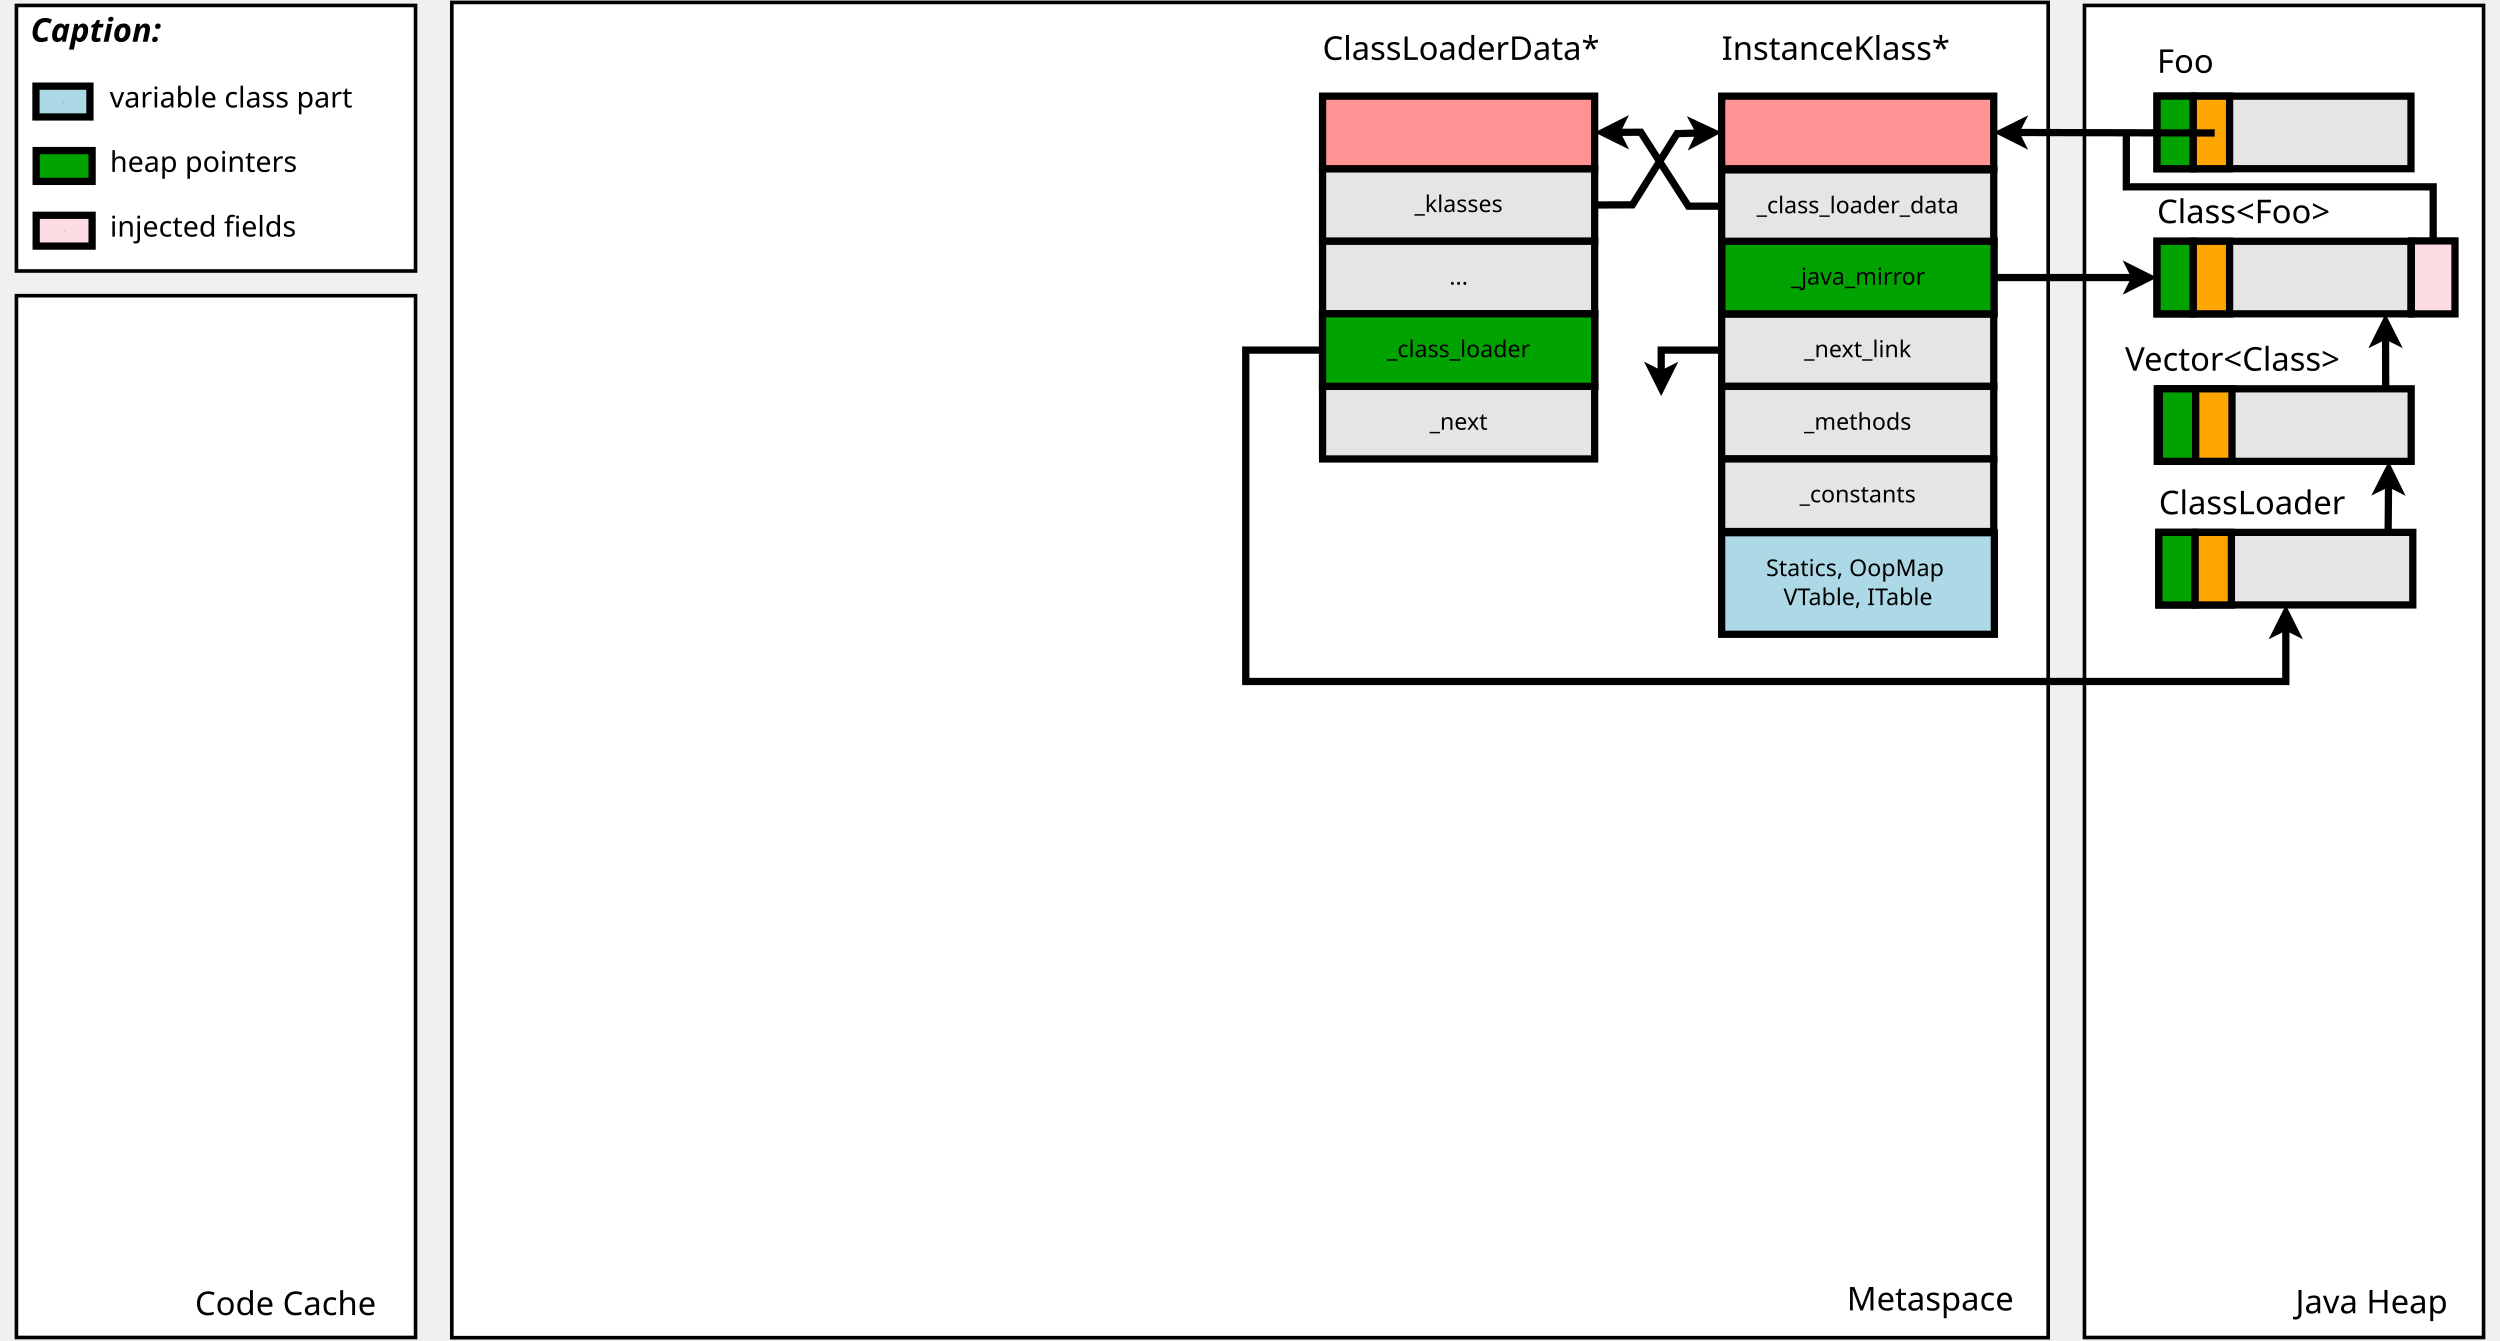
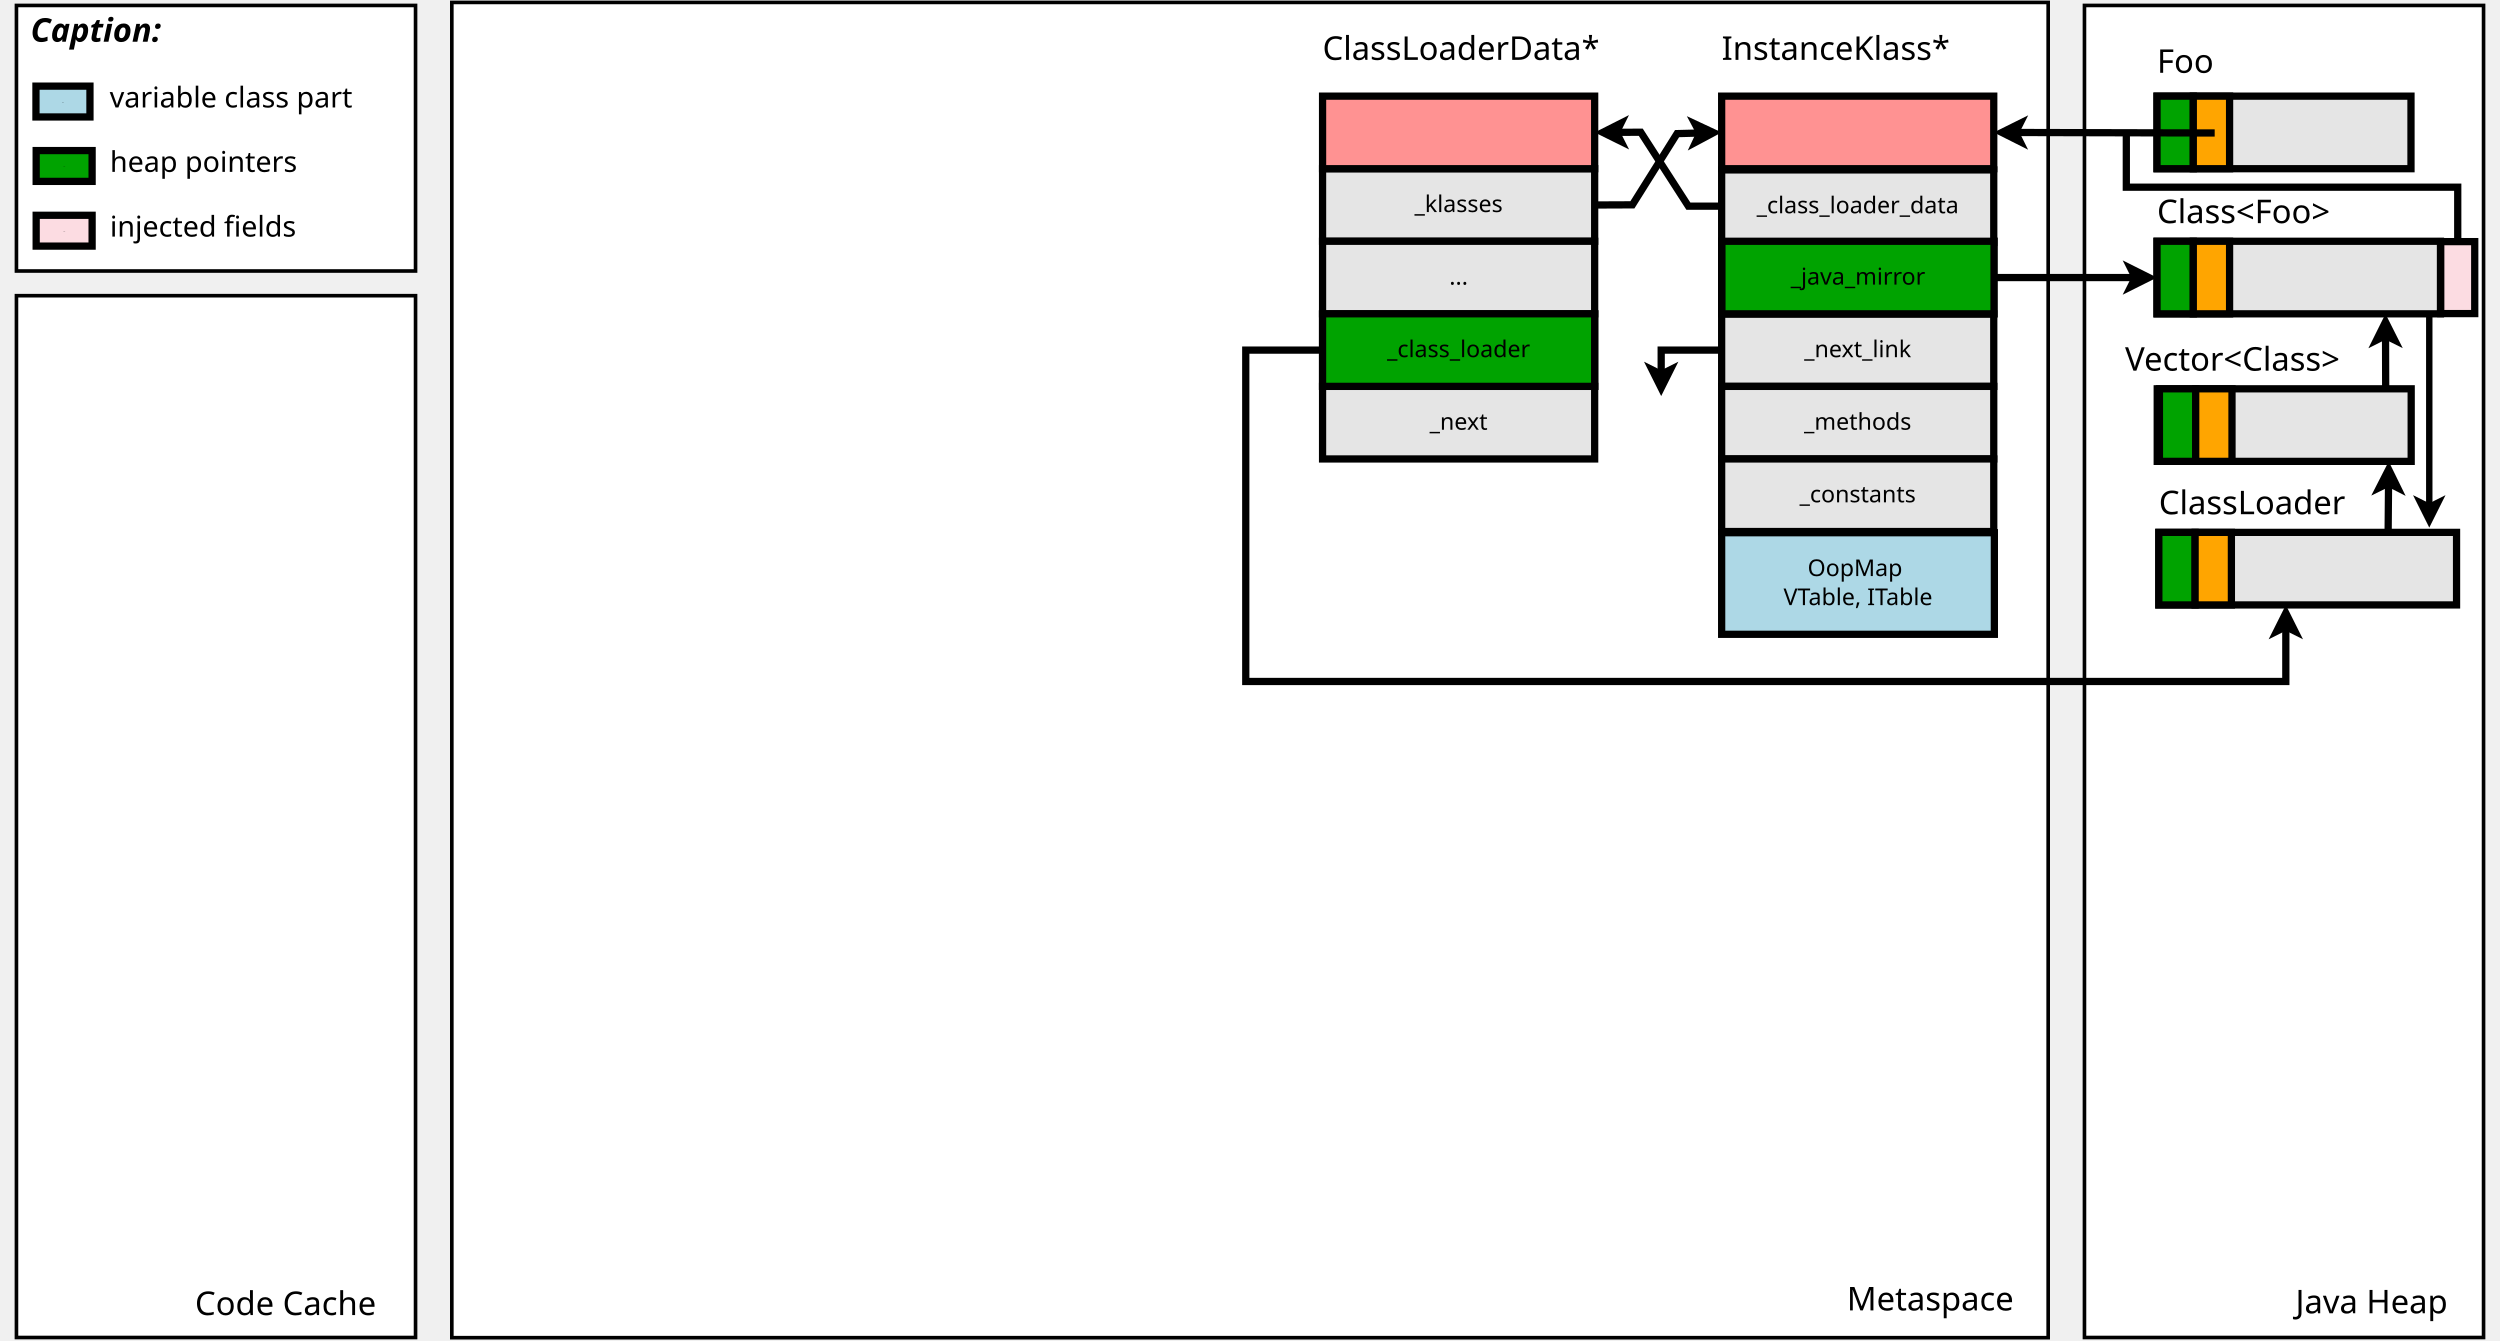
<svg xmlns="http://www.w3.org/2000/svg" width="69cm" height="37cm" viewBox="-181 -33 1362 739">
  <text font-size="12.8" style="fill: #000000;text-anchor:start;font-family:sans-serif;font-style:normal;font-weight:normal" x="-50" y="280">
    <tspan x="-50" y="280" />
  </text>
  <text font-size="12.8" style="fill: #000000;text-anchor:start;font-family:sans-serif;font-style:normal;font-weight:normal" x="-70" y="417.154">
    <tspan x="-70" y="417.154" />
  </text>
  <g>
    <rect style="fill: #ffffff" x="60" y="-31.662" width="880" height="736.067" />
    <rect style="fill: none; fill-opacity:0; stroke-width: 2; stroke: #000000" x="60" y="-31.662" width="880" height="736.067" />
  </g>
  <text font-size="18.062" style="fill: #000000;text-anchor:start;font-family:sans-serif;font-style:normal;font-weight:normal" x="829.03" y="689.372">
    <tspan x="829.03" y="689.372">Metaspace</tspan>
  </text>
  <g>
    <rect style="fill: #ffffff" x="-180" y="130" width="220" height="574.306" />
    <rect style="fill: none; fill-opacity:0; stroke-width: 2; stroke: #000000" x="-180" y="130" width="220" height="574.306" />
    <text font-size="12.8" style="fill: #000000;text-anchor:middle;font-family:sans-serif;font-style:normal;font-weight:normal" x="-70" y="421.053">
      <tspan x="-70" y="421.053" />
    </text>
  </g>
  <text font-size="18.062" style="fill: #000000;text-anchor:start;font-family:sans-serif;font-style:normal;font-weight:normal" x="-81.586" y="691.922">
    <tspan x="-81.586" y="691.922">Code Cache</tspan>
  </text>
  <g>
    <rect style="fill: #ffffff" x="960" y="-30" width="220" height="734.306" />
    <rect style="fill: none; fill-opacity:0; stroke-width: 2; stroke: #000000" x="960" y="-30" width="220" height="734.306" />
  </g>
  <text font-size="18.062" style="fill: #000000;text-anchor:start;font-family:sans-serif;font-style:normal;font-weight:normal" x="1076.35" y="690.958">
    <tspan x="1076.35" y="690.958">Java Heap</tspan>
  </text>
  <g>
    <rect style="fill: #ffffff" x="-180" y="-30" width="220" height="146.389" />
    <rect style="fill: none; fill-opacity:0; stroke-width: 2; stroke: #000000" x="-180" y="-30" width="220" height="146.389" />
    <text font-size="12.8" style="fill: #000000;text-anchor:middle;font-family:sans-serif;font-style:normal;font-weight:normal" x="-70" y="47.094">
      <tspan x="-70" y="47.094" />
    </text>
  </g>
  <g>
    <text font-size="18.062" style="fill: #000000;text-anchor:start;font-family:sans-serif;font-style:normal;font-weight:normal" x="1000" y="7.144">
      <tspan x="1000" y="7.144">Foo</tspan>
    </text>
    <g>
      <g>
        <rect style="fill: #e5e5e5" x="1000" y="20" width="140" height="40" />
        <rect style="fill: none; fill-opacity:0; stroke-width: 4; stroke: #000000" x="1000" y="20" width="140" height="40" />
        <text font-size="12.8" style="fill: #000000;text-anchor:middle;font-family:sans-serif;font-style:normal;font-weight:normal" x="1070" y="43.9">
          <tspan x="1070" y="43.9" />
        </text>
      </g>
      <g>
        <rect style="fill: #00a300" x="1000" y="20" width="20" height="40" />
        <rect style="fill: none; fill-opacity:0; stroke-width: 4; stroke: #000000" x="1000" y="20" width="20" height="40" />
        <text font-size="12.8" style="fill: #000000;text-anchor:middle;font-family:sans-serif;font-style:normal;font-weight:normal" x="1010" y="43.9">
          <tspan x="1010" y="43.9" />
        </text>
      </g>
      <g>
        <rect style="fill: #ffa500" x="1020" y="20" width="20" height="40" />
        <rect style="fill: none; fill-opacity:0; stroke-width: 4; stroke: #000000" x="1020" y="20" width="20" height="40" />
        <text font-size="12.8" style="fill: #000000;text-anchor:middle;font-family:sans-serif;font-style:normal;font-weight:normal" x="1030" y="43.9">
          <tspan x="1030" y="43.9" />
        </text>
      </g>
    </g>
  </g>
  <g>
    <rect style="fill: #e5e5e5" x="760" y="140" width="150" height="40" />
    <rect style="fill: none; fill-opacity:0; stroke-width: 4; stroke: #000000" x="760" y="140" width="150" height="40" />
    <text font-size="12.8" style="fill: #000000;text-anchor:middle;font-family:sans-serif;font-style:normal;font-weight:normal" x="835" y="163.9">
      <tspan x="835" y="163.9">_next_link</tspan>
    </text>
  </g>
  <g>
    <rect style="fill: #ff9292" x="760" y="20" width="150" height="40" />
    <rect style="fill: none; fill-opacity:0; stroke-width: 4; stroke: #000000" x="760" y="20" width="150" height="40" />
    <text font-size="12.8" style="fill: #000000;text-anchor:middle;font-family:sans-serif;font-style:normal;font-weight:normal" x="835" y="43.9">
      <tspan x="835" y="43.9" />
    </text>
  </g>
  <g>
    <rect style="fill: #e5e5e5" x="760" y="180" width="150" height="40" />
    <rect style="fill: none; fill-opacity:0; stroke-width: 4; stroke: #000000" x="760" y="180" width="150" height="40" />
    <text font-size="12.8" style="fill: #000000;text-anchor:middle;font-family:sans-serif;font-style:normal;font-weight:normal" x="835" y="203.9">
      <tspan x="835" y="203.9">_methods</tspan>
    </text>
  </g>
  <g>
    <rect style="fill: #e5e5e5" x="760" y="220" width="150" height="40" />
    <rect style="fill: none; fill-opacity:0; stroke-width: 4; stroke: #000000" x="760" y="220" width="150" height="40" />
    <text font-size="12.8" style="fill: #000000;text-anchor:middle;font-family:sans-serif;font-style:normal;font-weight:normal" x="835" y="243.9">
      <tspan x="835" y="243.9">_constants</tspan>
    </text>
  </g>
  <g>
    <rect style="fill: #e5e5e5" x="760" y="100" width="150" height="40" />
    <rect style="fill: none; fill-opacity:0; stroke-width: 4; stroke: #000000" x="760" y="100" width="150" height="40" />
    <text font-size="12.8" style="fill: #000000;text-anchor:middle;font-family:sans-serif;font-style:normal;font-weight:normal" x="835" y="123.9">
      <tspan x="835" y="123.9">_java_mirror</tspan>
    </text>
  </g>
  <text font-size="18.062" style="fill: #000000;text-anchor:start;font-family:sans-serif;font-style:normal;font-weight:normal" x="760" y="0">
    <tspan x="760" y="0">InstanceKlass*</tspan>
  </text>
  <text font-size="12.8" style="fill: #000000;text-anchor:start;font-family:sans-serif;font-style:normal;font-weight:normal" x="835" y="160">
    <tspan x="835" y="160" />
  </text>
  <g>
    <rect style="fill: #e5e5e5" x="760" y="60.667" width="150" height="40" />
    <rect style="fill: none; fill-opacity:0; stroke-width: 4; stroke: #000000" x="760" y="60.667" width="150" height="40" />
    <text font-size="12.8" style="fill: #000000;text-anchor:middle;font-family:sans-serif;font-style:normal;font-weight:normal" x="835" y="84.567">
      <tspan x="835" y="84.567">_class_loader_data</tspan>
    </text>
  </g>
  <g>
    <line style="fill: none; fill-opacity:0; stroke-width: 4; stroke: #000000" x1="1031.79" y1="40.314" x2="921.972" y2="40.031" />
    <polygon style="fill: #000000" points="914.472,40.011 924.485,35.037 921.972,40.031 924.459,45.037 " />
    <polygon style="fill: none; fill-opacity:0; stroke-width: 4; stroke: #000000" points="914.472,40.011 924.485,35.037 921.972,40.031 924.459,45.037 " />
  </g>
  <g>
    <rect style="fill: #add8e6" x="760" y="260.666" width="150.333" height="56" />
    <rect style="fill: none; fill-opacity:0; stroke-width: 4; stroke: #000000" x="760" y="260.666" width="150.333" height="56" />
    <text font-size="12.8" style="fill: #000000;text-anchor:middle;font-family:sans-serif;font-style:normal;font-weight:normal" x="835.167" y="284.566">
-       <tspan x="835.167" y="284.566">Statics, OopMap</tspan>
+       <tspan x="835.167" y="284.566">OopMap</tspan>
      <tspan x="835.167" y="300.566">VTable, ITable</tspan>
    </text>
  </g>
  <g>
    <text font-size="18.062" style="fill: #000000;text-anchor:start;font-family:sans-serif;font-style:italic;font-weight:700" x="-172.205" y="-10">
      <tspan x="-172.205" y="-10">Caption:</tspan>
    </text>
    <g>
      <g>
        <rect style="fill: #add8e6" x="-169.247" y="14.481" width="29.771" height="16.997" />
        <rect style="fill: none; fill-opacity:0; stroke-width: 4; stroke: #000000" x="-169.247" y="14.481" width="29.771" height="16.997" />
        <text font-size="1.6" style="fill: #000000;text-anchor:middle;font-family:sans-serif;font-style:normal;font-weight:normal" x="-154.361" y="23.48">
          <tspan x="-154.361" y="23.48">...</tspan>
        </text>
      </g>
      <text font-size="15.804" style="fill: #000000;text-anchor:start;font-family:sans-serif;font-style:normal;font-weight:normal" x="-128.587" y="26.238">
        <tspan x="-128.587" y="26.238">variable class part</tspan>
      </text>
      <text font-size="12.8" style="fill: #000000;text-anchor:start;font-family:sans-serif;font-style:normal;font-weight:normal" x="-102.383" y="14.447">
        <tspan x="-102.383" y="14.447" />
      </text>
    </g>
  </g>
  <g>
-     <g>
-       <g>
-         <rect style="fill: #e5e5e5" x="1000" y="100" width="140" height="40" />
-         <rect style="fill: none; fill-opacity:0; stroke-width: 4; stroke: #000000" x="1000" y="100" width="140" height="40" />
-         <text font-size="12.8" style="fill: #000000;text-anchor:middle;font-family:sans-serif;font-style:normal;font-weight:normal" x="1070" y="123.9">
-           <tspan x="1070" y="123.9" />
-         </text>
-       </g>
-       <g>
-         <rect style="fill: #00a300" x="1000" y="100" width="20" height="40" />
-         <rect style="fill: none; fill-opacity:0; stroke-width: 4; stroke: #000000" x="1000" y="100" width="20" height="40" />
-         <text font-size="12.8" style="fill: #000000;text-anchor:middle;font-family:sans-serif;font-style:normal;font-weight:normal" x="1010" y="123.9">
-           <tspan x="1010" y="123.9" />
-         </text>
-       </g>
-       <g>
-         <rect style="fill: #ffa500" x="1020" y="100" width="20" height="40" />
-         <rect style="fill: none; fill-opacity:0; stroke-width: 4; stroke: #000000" x="1020" y="100" width="20" height="40" />
-         <text font-size="12.8" style="fill: #000000;text-anchor:middle;font-family:sans-serif;font-style:normal;font-weight:normal" x="1030" y="123.9">
-           <tspan x="1030" y="123.9" />
-         </text>
-       </g>
-     </g>
-     <text font-size="18.062" style="fill: #000000;text-anchor:start;font-family:sans-serif;font-style:normal;font-weight:normal" x="1000" y="90">
-       <tspan x="1000" y="90">Class&lt;Foo&gt;</tspan>
-     </text>
-   </g>
+     <rect style="fill: #e5e5e5" x="1000" y="100" width="156.25" height="40" />
+     <rect style="fill: none; fill-opacity:0; stroke-width: 4; stroke: #000000" x="1000" y="100" width="156.25" height="40" />
+     <text font-size="12.8" style="fill: #000000;text-anchor:middle;font-family:sans-serif;font-style:normal;font-weight:normal" x="1078.13" y="123.9">
+       <tspan x="1078.13" y="123.9" />
+     </text>
+   </g>
+   <g>
+     <rect style="fill: #00a300" x="1000" y="100" width="20" height="40" />
+     <rect style="fill: none; fill-opacity:0; stroke-width: 4; stroke: #000000" x="1000" y="100" width="20" height="40" />
+     <text font-size="12.8" style="fill: #000000;text-anchor:middle;font-family:sans-serif;font-style:normal;font-weight:normal" x="1010" y="123.9">
+       <tspan x="1010" y="123.9" />
+     </text>
+   </g>
+   <g>
+     <rect style="fill: #ffa500" x="1020" y="100" width="20" height="40" />
+     <rect style="fill: none; fill-opacity:0; stroke-width: 4; stroke: #000000" x="1020" y="100" width="20" height="40" />
+     <text font-size="12.8" style="fill: #000000;text-anchor:middle;font-family:sans-serif;font-style:normal;font-weight:normal" x="1030" y="123.9">
+       <tspan x="1030" y="123.9" />
+     </text>
+   </g>
+   <text font-size="18.062" style="fill: #000000;text-anchor:start;font-family:sans-serif;font-style:normal;font-weight:normal" x="1000" y="90">
+     <tspan x="1000" y="90">Class&lt;Foo&gt;</tspan>
+   </text>
  <g>
    <polyline style="fill: none; fill-opacity:0; stroke-width: 4; stroke: #000000" points="910,120 955.438,120 955.438,120 988.028,120 " />
    <polygon style="fill: #000000" points="995.528,120 985.528,125 988.028,120 985.528,115 " />
    <polygon style="fill: none; fill-opacity:0; stroke-width: 4; stroke: #000000" points="995.528,120 985.528,125 988.028,120 985.528,115 " />
  </g>
  <g>
-     <rect style="fill: #00a300" x="760.147" y="100.002" width="150" height="40" />
-     <rect style="fill: none; fill-opacity:0; stroke-width: 4; stroke: #000000" x="760.147" y="100.002" width="150" height="40" />
-     <text font-size="12.8" style="fill: #000000;text-anchor:middle;font-family:sans-serif;font-style:normal;font-weight:normal" x="835.147" y="123.902">
-       <tspan x="835.147" y="123.902">_java_mirror</tspan>
+     <rect style="fill: #00a300" x="760.148" y="100.002" width="150" height="40" />
+     <rect style="fill: none; fill-opacity:0; stroke-width: 4; stroke: #000000" x="760.148" y="100.002" width="150" height="40" />
+     <text font-size="12.8" style="fill: #000000;text-anchor:middle;font-family:sans-serif;font-style:normal;font-weight:normal" x="835.148" y="123.902">
+       <tspan x="835.148" y="123.902">_java_mirror</tspan>
    </text>
  </g>
  <g>
    <g>
      <rect style="fill: #00a300" x="-169.129" y="50" width="30.842" height="16.997" />
      <rect style="fill: none; fill-opacity:0; stroke-width: 4; stroke: #000000" x="-169.129" y="50" width="30.842" height="16.997" />
      <text font-size="1.6" style="fill: #000000;text-anchor:middle;font-family:sans-serif;font-style:normal;font-weight:normal" x="-153.708" y="58.999">
        <tspan x="-153.708" y="58.999">...</tspan>
      </text>
    </g>
    <text font-size="15.804" style="fill: #000000;text-anchor:start;font-family:sans-serif;font-style:normal;font-weight:normal" x="-128.469" y="61.757">
      <tspan x="-128.469" y="61.757">heap pointers</tspan>
    </text>
  </g>
  <g>
-     <rect style="fill: #fcdce2" x="1140.21" y="99.805" width="24.042" height="40.241" />
-     <rect style="fill: none; fill-opacity:0; stroke-width: 4; stroke: #000000" x="1140.21" y="99.805" width="24.042" height="40.241" />
-     <text font-size="12.8" style="fill: #000000;text-anchor:middle;font-family:sans-serif;font-style:normal;font-weight:normal" x="1152.23" y="123.826">
-       <tspan x="1152.23" y="123.826" />
-     </text>
-   </g>
-   <polyline style="fill: none; fill-opacity:0; stroke-width: 4; stroke: #000000" points="1152.23,99.805 1152.23,69.997 983.076,69.997 983.076,40.189 " />
+     <rect style="fill: #fcdce2" x="1156.4" y="100.191" width="18.741" height="39.675" />
+     <rect style="fill: none; fill-opacity:0; stroke-width: 4; stroke: #000000" x="1156.4" y="100.191" width="18.741" height="39.675" />
+     <text font-size="1.6" style="fill: #000000;text-anchor:middle;font-family:sans-serif;font-style:normal;font-weight:normal" x="1165.77" y="120.528">
+       <tspan x="1165.77" y="120.528" />
+     </text>
+   </g>
+   <polyline style="fill: none; fill-opacity:0; stroke-width: 4; stroke: #000000" points="1165.77,100.191 1165.77,70.19 983.076,70.19 983.076,40.189 " />
  <text font-size="12.8" style="fill: #000000;text-anchor:start;font-family:sans-serif;font-style:normal;font-weight:normal" x="-103.136" y="49.965">
    <tspan x="-103.136" y="49.965" />
  </text>
  <g>
    <rect style="fill: #fcdce2" x="-169.129" y="85.674" width="30.842" height="16.997" />
    <rect style="fill: none; fill-opacity:0; stroke-width: 4; stroke: #000000" x="-169.129" y="85.674" width="30.842" height="16.997" />
    <text font-size="1.6" style="fill: #000000;text-anchor:middle;font-family:sans-serif;font-style:normal;font-weight:normal" x="-153.708" y="94.673">
      <tspan x="-153.708" y="94.673">...</tspan>
    </text>
  </g>
  <text font-size="15.804" style="fill: #000000;text-anchor:start;font-family:sans-serif;font-style:normal;font-weight:normal" x="-128.469" y="97.431">
    <tspan x="-128.469" y="97.431">injected fields</tspan>
  </text>
  <g>
    <rect style="fill: #e5e5e5" x="540" y="60" width="150" height="40" />
    <rect style="fill: none; fill-opacity:0; stroke-width: 4; stroke: #000000" x="540" y="60" width="150" height="40" />
    <text font-size="12.8" style="fill: #000000;text-anchor:middle;font-family:sans-serif;font-style:normal;font-weight:normal" x="615" y="83.9">
      <tspan x="615" y="83.9">_klasses</tspan>
    </text>
  </g>
  <g>
    <rect style="fill: #ff9292" x="540" y="20" width="150" height="40" />
    <rect style="fill: none; fill-opacity:0; stroke-width: 4; stroke: #000000" x="540" y="20" width="150" height="40" />
    <text font-size="12.8" style="fill: #000000;text-anchor:middle;font-family:sans-serif;font-style:normal;font-weight:normal" x="615" y="43.9">
      <tspan x="615" y="43.9" />
    </text>
  </g>
  <g>
    <rect style="fill: #e5e5e5" x="540" y="140" width="150" height="40" />
    <rect style="fill: none; fill-opacity:0; stroke-width: 4; stroke: #000000" x="540" y="140" width="150" height="40" />
    <text font-size="12.8" style="fill: #000000;text-anchor:middle;font-family:sans-serif;font-style:normal;font-weight:normal" x="615" y="163.9">
      <tspan x="615" y="163.9">_class_loader</tspan>
    </text>
  </g>
  <g>
    <rect style="fill: #e5e5e5" x="540" y="100" width="150" height="40" />
    <rect style="fill: none; fill-opacity:0; stroke-width: 4; stroke: #000000" x="540" y="100" width="150" height="40" />
    <text font-size="12.8" style="fill: #000000;text-anchor:middle;font-family:sans-serif;font-style:normal;font-weight:normal" x="615" y="123.9">
      <tspan x="615" y="123.9">...</tspan>
    </text>
  </g>
  <g>
    <rect style="fill: #e5e5e5" x="540" y="180" width="150" height="40" />
    <rect style="fill: none; fill-opacity:0; stroke-width: 4; stroke: #000000" x="540" y="180" width="150" height="40" />
    <text font-size="12.8" style="fill: #000000;text-anchor:middle;font-family:sans-serif;font-style:normal;font-weight:normal" x="615" y="203.9">
      <tspan x="615" y="203.9">_next</tspan>
    </text>
  </g>
  <text font-size="18.062" style="fill: #000000;text-anchor:start;font-family:sans-serif;font-style:normal;font-weight:normal" x="540" y="0">
    <tspan x="540" y="0">ClassLoaderData*</tspan>
  </text>
  <text font-size="12.8" style="fill: #000000;text-anchor:start;font-family:sans-serif;font-style:normal;font-weight:normal" x="640" y="80">
    <tspan x="640" y="80" />
  </text>
  <text font-size="12.8" style="fill: #000000;text-anchor:start;font-family:sans-serif;font-style:normal;font-weight:normal" x="640" y="80">
    <tspan x="640" y="80" />
  </text>
  <text font-size="12.8" style="fill: #000000;text-anchor:start;font-family:sans-serif;font-style:normal;font-weight:normal" x="600" y="80">
    <tspan x="600" y="80" />
  </text>
  <text font-size="12.8" style="fill: #000000;text-anchor:start;font-family:sans-serif;font-style:normal;font-weight:normal" x="640" y="80">
    <tspan x="640" y="80" />
  </text>
  <text font-size="12.8" style="fill: #000000;text-anchor:start;font-family:sans-serif;font-style:normal;font-weight:normal" x="640" y="80">
    <tspan x="640" y="80" />
  </text>
  <text font-size="12.8" style="fill: #000000;text-anchor:start;font-family:sans-serif;font-style:normal;font-weight:normal" x="615" y="160">
    <tspan x="615" y="160" />
  </text>
  <g>
    <polyline style="fill: none; fill-opacity:0; stroke-width: 4; stroke: #000000" points="690,80 710.792,79.913 735.42,40.66 748.032,40.321 " />
    <polygon style="fill: #000000" points="755.529,40.12 745.667,45.387 748.032,40.321 745.399,35.39 " />
    <polygon style="fill: none; fill-opacity:0; stroke-width: 4; stroke: #000000" points="755.529,40.12 745.667,45.387 748.032,40.321 745.399,35.39 " />
  </g>
  <g>
    <polyline style="fill: none; fill-opacity:0; stroke-width: 4; stroke: #000000" points="760,80.667 741.666,80.667 715.41,39.89 701.972,39.948 " />
    <polygon style="fill: #000000" points="694.472,39.981 704.45,34.938 701.972,39.948 704.494,44.937 " />
    <polygon style="fill: none; fill-opacity:0; stroke-width: 4; stroke: #000000" points="694.472,39.981 704.45,34.938 701.972,39.948 704.494,44.937 " />
  </g>
  <g>
    <polyline style="fill: none; fill-opacity:0; stroke-width: 4; stroke: #000000" points="760,160 726.668,160 726.668,173.361 " />
    <polygon style="fill: #000000" points="726.668,180.861 721.668,170.861 726.668,173.361 731.668,170.861 " />
    <polygon style="fill: none; fill-opacity:0; stroke-width: 4; stroke: #000000" points="726.668,180.861 721.668,170.861 726.668,173.361 731.668,170.861 " />
  </g>
  <g>
    <polyline style="fill: none; fill-opacity:0; stroke-width: 4; stroke: #000000" points="540,160 497.666,160 497.666,342.666 1071,342.666 1071,312.444 " />
    <polygon style="fill: #000000" points="1071,304.944 1076,314.944 1071,312.444 1066,314.944 " />
    <polygon style="fill: none; fill-opacity:0; stroke-width: 4; stroke: #000000" points="1071,304.944 1076,314.944 1071,312.444 1066,314.944 " />
  </g>
  <g>
-     <g>
-       <g>
-         <rect style="fill: #e5e5e5" x="1001" y="260.472" width="140" height="40" />
-         <rect style="fill: none; fill-opacity:0; stroke-width: 4; stroke: #000000" x="1001" y="260.472" width="140" height="40" />
-         <text font-size="12.8" style="fill: #000000;text-anchor:middle;font-family:sans-serif;font-style:normal;font-weight:normal" x="1071" y="284.372">
-           <tspan x="1071" y="284.372" />
-         </text>
-       </g>
-       <text font-size="18.062" style="fill: #000000;text-anchor:start;font-family:sans-serif;font-style:normal;font-weight:normal" x="1001" y="250.472">
-         <tspan x="1001" y="250.472">ClassLoader</tspan>
-       </text>
-     </g>
-     <g>
-       <rect style="fill: #00a300" x="1001" y="260.472" width="20" height="40" />
-       <rect style="fill: none; fill-opacity:0; stroke-width: 4; stroke: #000000" x="1001" y="260.472" width="20" height="40" />
-       <text font-size="12.8" style="fill: #000000;text-anchor:middle;font-family:sans-serif;font-style:normal;font-weight:normal" x="1011" y="284.372">
-         <tspan x="1011" y="284.372" />
-       </text>
-     </g>
-     <g>
-       <rect style="fill: #ffa500" x="1021" y="260.472" width="20" height="40" />
-       <rect style="fill: none; fill-opacity:0; stroke-width: 4; stroke: #000000" x="1021" y="260.472" width="20" height="40" />
-       <text font-size="12.8" style="fill: #000000;text-anchor:middle;font-family:sans-serif;font-style:normal;font-weight:normal" x="1031" y="284.372">
-         <tspan x="1031" y="284.372" />
-       </text>
-     </g>
+     <rect style="fill: #e5e5e5" x="1001" y="260.472" width="164.116" height="40" />
+     <rect style="fill: none; fill-opacity:0; stroke-width: 4; stroke: #000000" x="1001" y="260.472" width="164.116" height="40" />
+     <text font-size="12.8" style="fill: #000000;text-anchor:middle;font-family:sans-serif;font-style:normal;font-weight:normal" x="1083.06" y="284.372">
+       <tspan x="1083.06" y="284.372" />
+     </text>
+   </g>
+   <text font-size="18.062" style="fill: #000000;text-anchor:start;font-family:sans-serif;font-style:normal;font-weight:normal" x="1001" y="250.472">
+     <tspan x="1001" y="250.472">ClassLoader</tspan>
+   </text>
+   <g>
+     <rect style="fill: #00a300" x="1001" y="260.472" width="20" height="40" />
+     <rect style="fill: none; fill-opacity:0; stroke-width: 4; stroke: #000000" x="1001" y="260.472" width="20" height="40" />
+     <text font-size="12.8" style="fill: #000000;text-anchor:middle;font-family:sans-serif;font-style:normal;font-weight:normal" x="1011" y="284.372">
+       <tspan x="1011" y="284.372" />
+     </text>
+   </g>
+   <g>
+     <rect style="fill: #ffa500" x="1021" y="260.472" width="20" height="40" />
+     <rect style="fill: none; fill-opacity:0; stroke-width: 4; stroke: #000000" x="1021" y="260.472" width="20" height="40" />
+     <text font-size="12.8" style="fill: #000000;text-anchor:middle;font-family:sans-serif;font-style:normal;font-weight:normal" x="1031" y="284.372">
+       <tspan x="1031" y="284.372" />
+     </text>
  </g>
  <g>
    <rect style="fill: #00a300" x="540" y="139.985" width="150" height="40" />
    <rect style="fill: none; fill-opacity:0; stroke-width: 4; stroke: #000000" x="540" y="139.985" width="150" height="40" />
    <text font-size="12.8" style="fill: #000000;text-anchor:middle;font-family:sans-serif;font-style:normal;font-weight:normal" x="615" y="163.885">
      <tspan x="615" y="163.885">_class_loader</tspan>
    </text>
  </g>
  <g>
    <g>
      <rect style="fill: #e5e5e5" x="1000.11" y="181.333" width="140" height="40" />
      <rect style="fill: none; fill-opacity:0; stroke-width: 4; stroke: #000000" x="1000.11" y="181.333" width="140" height="40" />
      <text font-size="12.8" style="fill: #000000;text-anchor:middle;font-family:sans-serif;font-style:normal;font-weight:normal" x="1070.11" y="205.233">
        <tspan x="1070.11" y="205.233" />
      </text>
    </g>
    <text font-size="18.062" style="fill: #000000;text-anchor:start;font-family:sans-serif;font-style:normal;font-weight:normal" x="982.382" y="171.333">
      <tspan x="982.382" y="171.333">Vector&lt;Class&gt;</tspan>
    </text>
    <g>
      <line style="fill: none; fill-opacity:0; stroke-width: 4; stroke: #000000" x1="1126.05" y1="181.333" x2="1125.97" y2="151.972" />
      <polygon style="fill: #000000" points="1125.95,144.472 1130.98,154.459 1125.97,151.972 1120.98,154.485 " />
      <polygon style="fill: none; fill-opacity:0; stroke-width: 4; stroke: #000000" points="1125.95,144.472 1130.98,154.459 1125.97,151.972 1120.98,154.485 " />
    </g>
    <g>
      <rect style="fill: #00a300" x="1001.33" y="181.333" width="20" height="40" />
      <rect style="fill: none; fill-opacity:0; stroke-width: 4; stroke: #000000" x="1001.33" y="181.333" width="20" height="40" />
      <text font-size="12.8" style="fill: #000000;text-anchor:middle;font-family:sans-serif;font-style:normal;font-weight:normal" x="1011.33" y="205.233">
        <tspan x="1011.33" y="205.233" />
      </text>
    </g>
    <g>
      <rect style="fill: #ffa500" x="1021.33" y="181.333" width="20" height="40" />
      <rect style="fill: none; fill-opacity:0; stroke-width: 4; stroke: #000000" x="1021.33" y="181.333" width="20" height="40" />
      <text font-size="12.8" style="fill: #000000;text-anchor:middle;font-family:sans-serif;font-style:normal;font-weight:normal" x="1031.33" y="205.233">
        <tspan x="1031.33" y="205.233" />
      </text>
    </g>
  </g>
  <g>
    <line style="fill: none; fill-opacity:0; stroke-width: 4; stroke: #000000" x1="1127.4" y1="260.472" x2="1127.63" y2="233.306" />
    <polygon style="fill: #000000" points="1127.69,225.806 1132.61,235.848 1127.63,233.306 1122.61,235.763 " />
    <polygon style="fill: none; fill-opacity:0; stroke-width: 4; stroke: #000000" points="1127.69,225.806 1132.61,235.848 1127.63,233.306 1122.61,235.763 " />
  </g>
+   <g>
+     <line style="fill: none; fill-opacity:0; stroke-width: 3.528; stroke: #000000" x1="1150.08" y1="141.023" x2="1150.08" y2="246.401" />
+     <polygon style="fill: #000000" points="1150.08,253.901 1145.08,243.901 1150.08,246.401 1155.08,243.901 " />
+     <polygon style="fill: none; fill-opacity:0; stroke-width: 3.528; stroke: #000000" points="1150.08,253.901 1145.08,243.901 1150.08,246.401 1155.08,243.901 " />
+   </g>
</svg>
